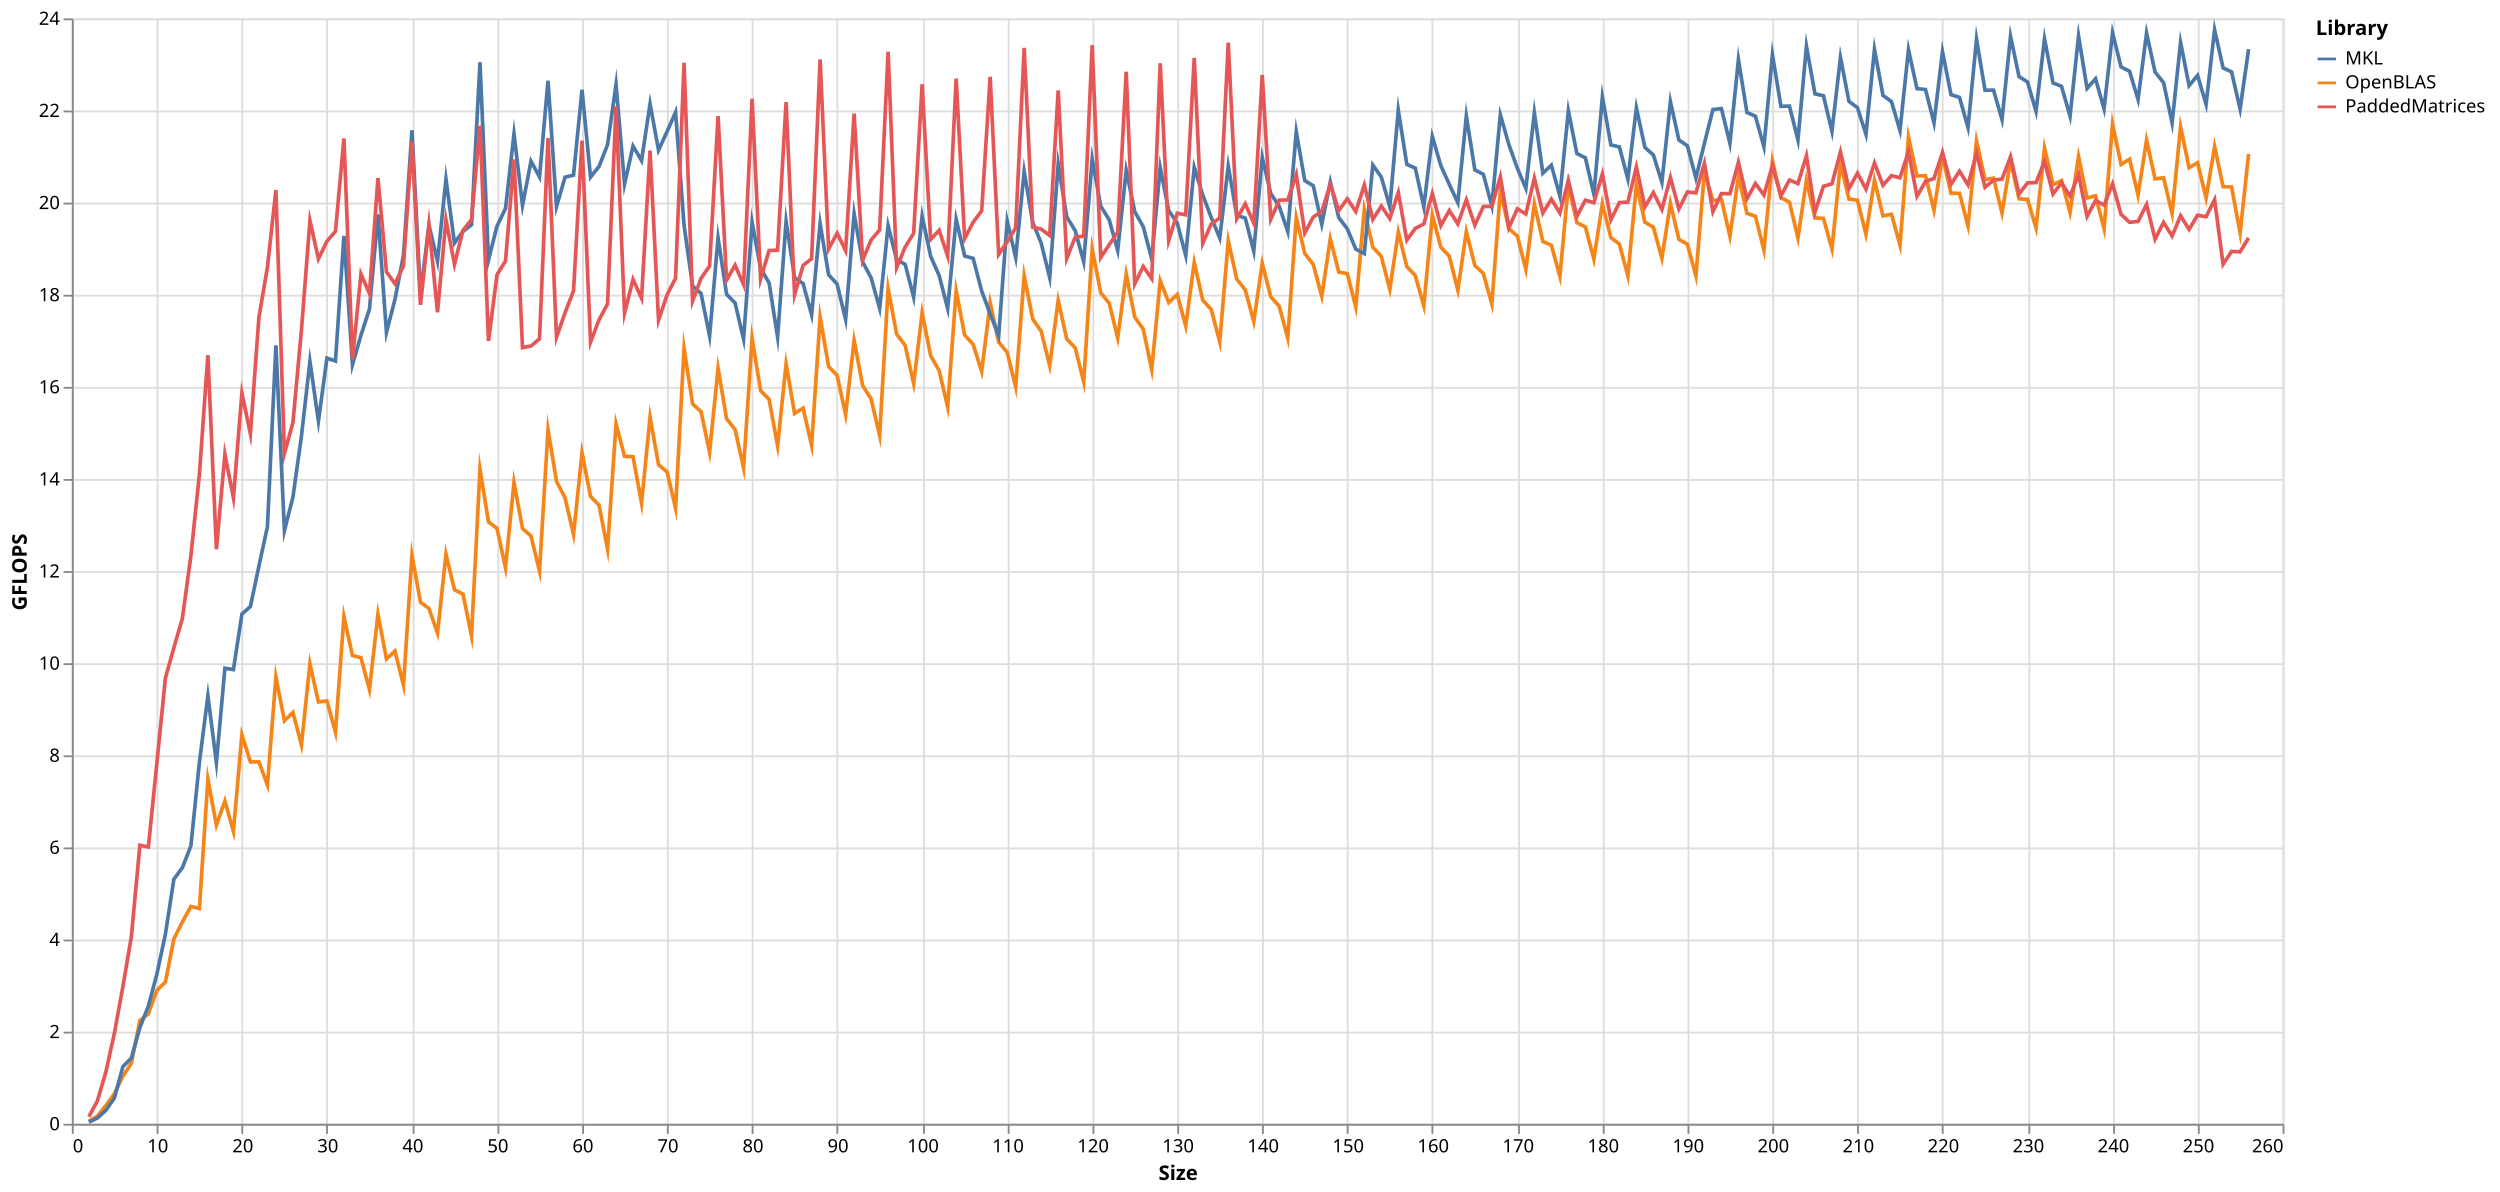
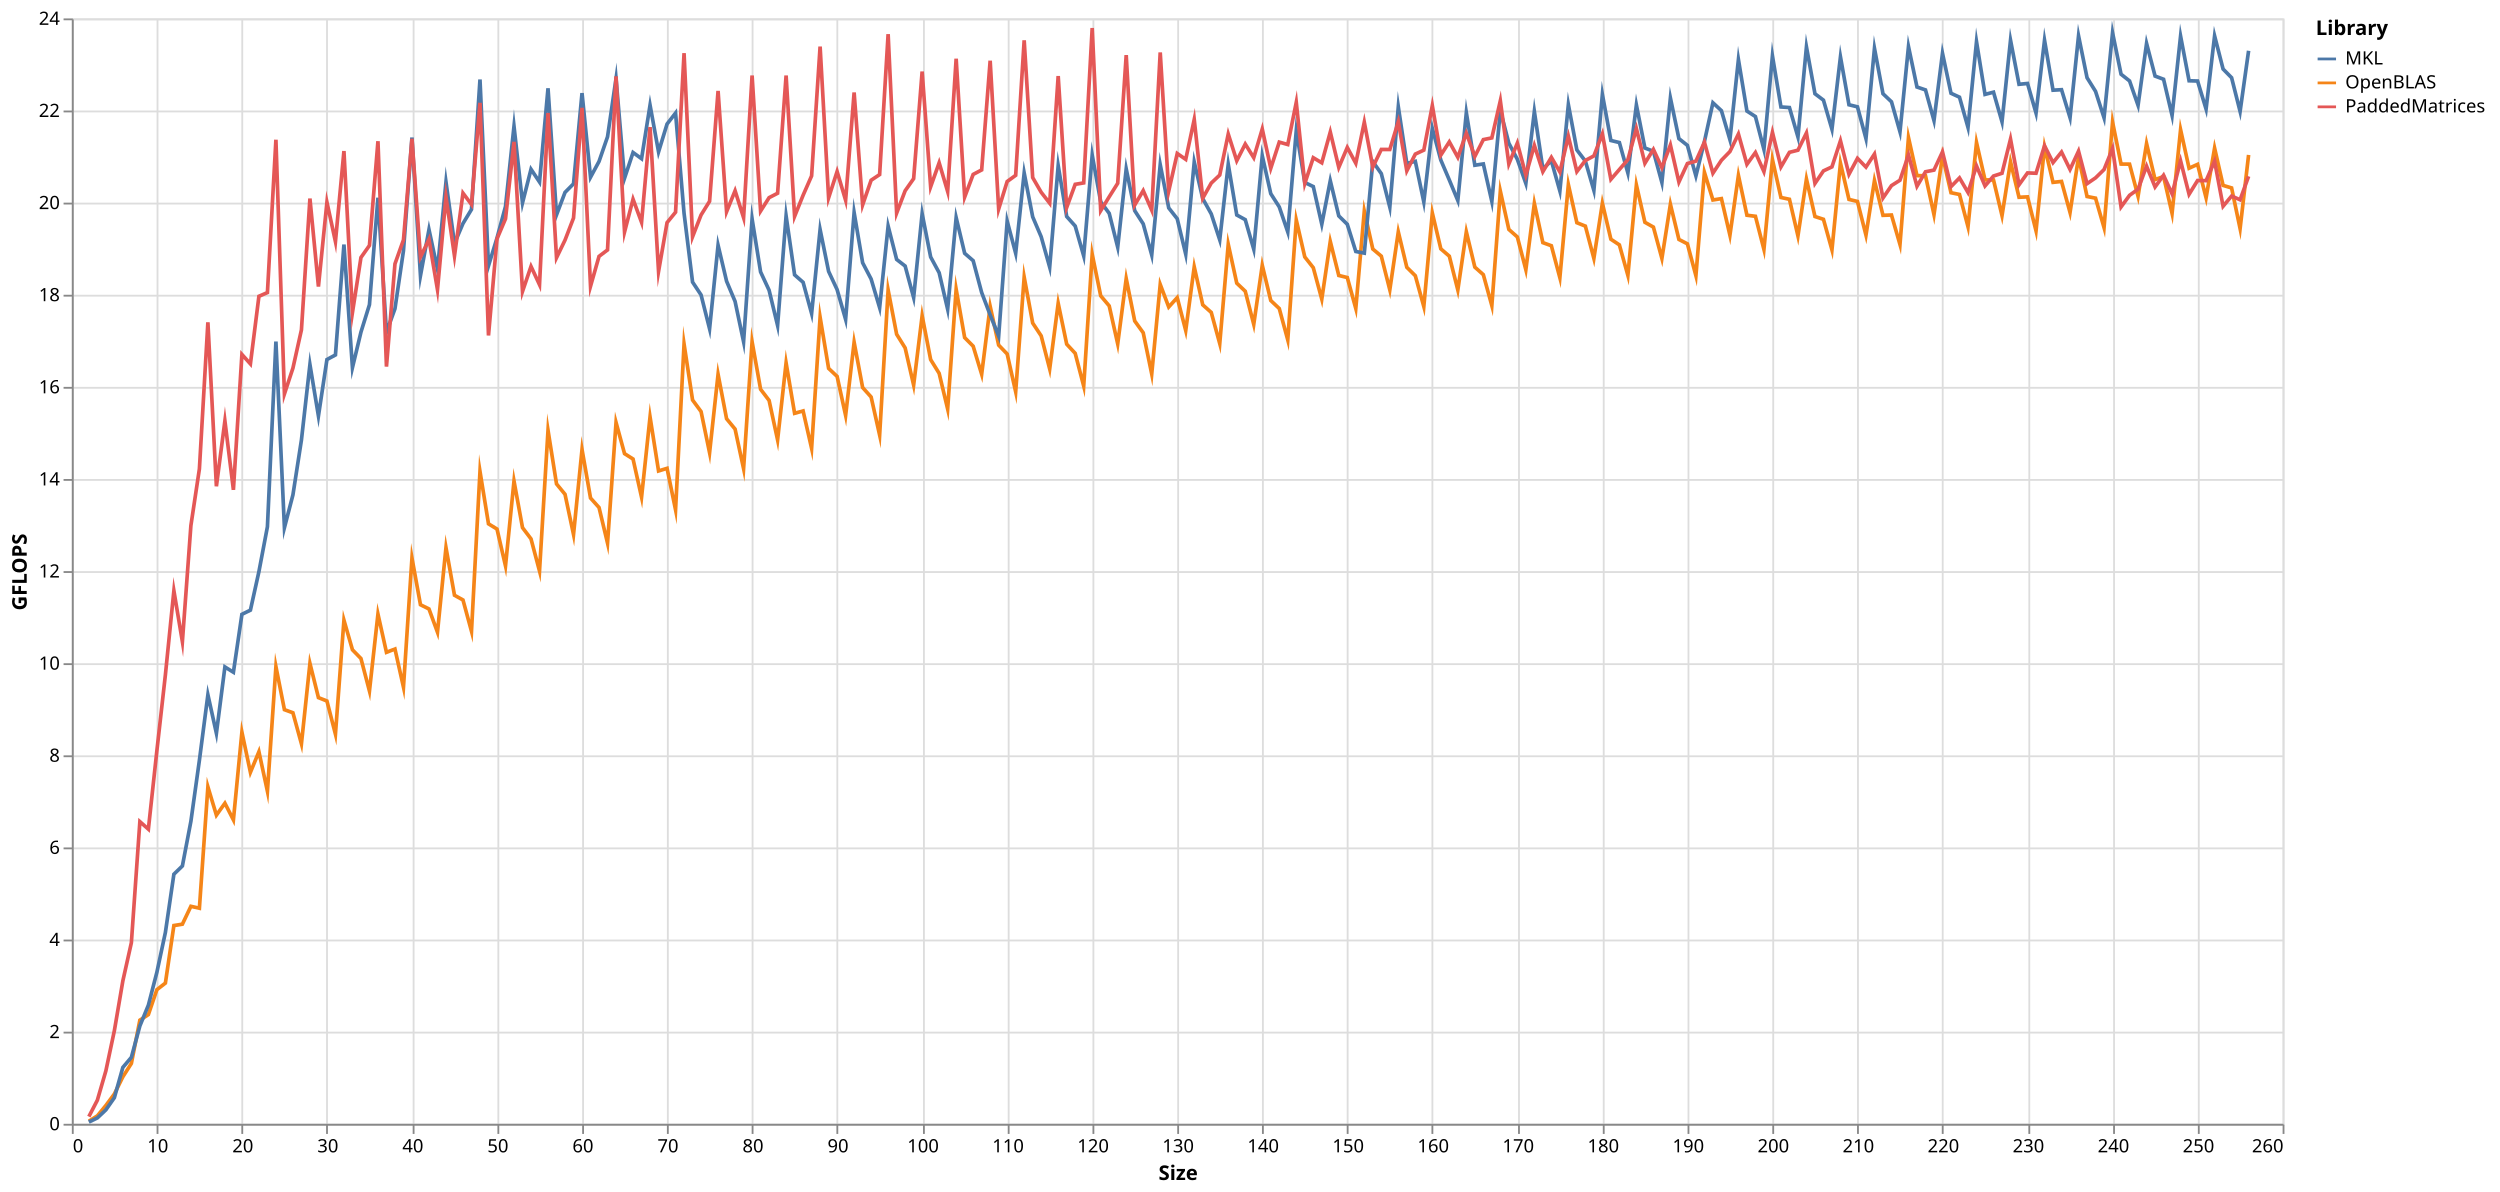
<svg xmlns="http://www.w3.org/2000/svg" class="marks" width="1357" height="647" viewBox="0 0 1357 647" version="1.1">
  <rect width="1357" height="647" fill="white" />
  <g fill="none" stroke-miterlimit="10" transform="translate(39,10)">
    <g class="mark-group role-frame root" role="graphics-object" aria-roledescription="group mark container">
      <g transform="translate(0,0)">
        <path class="background" aria-hidden="true" d="M0.5,0.5h1200v600h-1200Z" stroke="#ddd" />
        <g>
          <g class="mark-group role-axis" aria-hidden="true">
            <g transform="translate(0.5,600.5)">
              <path class="background" aria-hidden="true" d="M0,0h0v0h0Z" pointer-events="none" />
              <g>
                <g class="mark-rule role-axis-grid" pointer-events="none">
                  <line transform="translate(0,-600)" x2="0" y2="600" stroke="#ddd" stroke-width="1" opacity="1" />
                  <line transform="translate(46,-600)" x2="0" y2="600" stroke="#ddd" stroke-width="1" opacity="1" />
                  <line transform="translate(92,-600)" x2="0" y2="600" stroke="#ddd" stroke-width="1" opacity="1" />
                  <line transform="translate(138,-600)" x2="0" y2="600" stroke="#ddd" stroke-width="1" opacity="1" />
                  <line transform="translate(185,-600)" x2="0" y2="600" stroke="#ddd" stroke-width="1" opacity="1" />
                  <line transform="translate(231,-600)" x2="0" y2="600" stroke="#ddd" stroke-width="1" opacity="1" />
                  <line transform="translate(277,-600)" x2="0" y2="600" stroke="#ddd" stroke-width="1" opacity="1" />
                  <line transform="translate(323,-600)" x2="0" y2="600" stroke="#ddd" stroke-width="1" opacity="1" />
                  <line transform="translate(369,-600)" x2="0" y2="600" stroke="#ddd" stroke-width="1" opacity="1" />
                  <line transform="translate(415,-600)" x2="0" y2="600" stroke="#ddd" stroke-width="1" opacity="1" />
                  <line transform="translate(462,-600)" x2="0" y2="600" stroke="#ddd" stroke-width="1" opacity="1" />
                  <line transform="translate(508,-600)" x2="0" y2="600" stroke="#ddd" stroke-width="1" opacity="1" />
                  <line transform="translate(554,-600)" x2="0" y2="600" stroke="#ddd" stroke-width="1" opacity="1" />
                  <line transform="translate(600,-600)" x2="0" y2="600" stroke="#ddd" stroke-width="1" opacity="1" />
                  <line transform="translate(646,-600)" x2="0" y2="600" stroke="#ddd" stroke-width="1" opacity="1" />
                  <line transform="translate(692,-600)" x2="0" y2="600" stroke="#ddd" stroke-width="1" opacity="1" />
                  <line transform="translate(738,-600)" x2="0" y2="600" stroke="#ddd" stroke-width="1" opacity="1" />
                  <line transform="translate(785,-600)" x2="0" y2="600" stroke="#ddd" stroke-width="1" opacity="1" />
                  <line transform="translate(831,-600)" x2="0" y2="600" stroke="#ddd" stroke-width="1" opacity="1" />
                  <line transform="translate(877,-600)" x2="0" y2="600" stroke="#ddd" stroke-width="1" opacity="1" />
                  <line transform="translate(923,-600)" x2="0" y2="600" stroke="#ddd" stroke-width="1" opacity="1" />
                  <line transform="translate(969,-600)" x2="0" y2="600" stroke="#ddd" stroke-width="1" opacity="1" />
                  <line transform="translate(1015,-600)" x2="0" y2="600" stroke="#ddd" stroke-width="1" opacity="1" />
                  <line transform="translate(1062,-600)" x2="0" y2="600" stroke="#ddd" stroke-width="1" opacity="1" />
                  <line transform="translate(1108,-600)" x2="0" y2="600" stroke="#ddd" stroke-width="1" opacity="1" />
                  <line transform="translate(1154,-600)" x2="0" y2="600" stroke="#ddd" stroke-width="1" opacity="1" />
                  <line transform="translate(1200,-600)" x2="0" y2="600" stroke="#ddd" stroke-width="1" opacity="1" />
                </g>
              </g>
              <path class="foreground" aria-hidden="true" d="" pointer-events="none" display="none" />
            </g>
          </g>
          <g class="mark-group role-axis" aria-hidden="true">
            <g transform="translate(0.5,0.5)">
              <path class="background" aria-hidden="true" d="M0,0h0v0h0Z" pointer-events="none" />
              <g>
                <g class="mark-rule role-axis-grid" pointer-events="none">
                  <line transform="translate(0,600)" x2="1200" y2="0" stroke="#ddd" stroke-width="1" opacity="1" />
                  <line transform="translate(0,550)" x2="1200" y2="0" stroke="#ddd" stroke-width="1" opacity="1" />
                  <line transform="translate(0,500)" x2="1200" y2="0" stroke="#ddd" stroke-width="1" opacity="1" />
                  <line transform="translate(0,450)" x2="1200" y2="0" stroke="#ddd" stroke-width="1" opacity="1" />
                  <line transform="translate(0,400)" x2="1200" y2="0" stroke="#ddd" stroke-width="1" opacity="1" />
                  <line transform="translate(0,350)" x2="1200" y2="0" stroke="#ddd" stroke-width="1" opacity="1" />
                  <line transform="translate(0,300)" x2="1200" y2="0" stroke="#ddd" stroke-width="1" opacity="1" />
                  <line transform="translate(0,250)" x2="1200" y2="0" stroke="#ddd" stroke-width="1" opacity="1" />
                  <line transform="translate(0,200)" x2="1200" y2="0" stroke="#ddd" stroke-width="1" opacity="1" />
                  <line transform="translate(0,150)" x2="1200" y2="0" stroke="#ddd" stroke-width="1" opacity="1" />
                  <line transform="translate(0,100)" x2="1200" y2="0" stroke="#ddd" stroke-width="1" opacity="1" />
                  <line transform="translate(0,50)" x2="1200" y2="0" stroke="#ddd" stroke-width="1" opacity="1" />
                  <line transform="translate(0,0)" x2="1200" y2="0" stroke="#ddd" stroke-width="1" opacity="1" />
                </g>
              </g>
              <path class="foreground" aria-hidden="true" d="" pointer-events="none" display="none" />
            </g>
          </g>
          <g class="mark-group role-axis" role="graphics-symbol" aria-roledescription="axis" aria-label="X-axis titled 'Size' for a linear scale with values from 0 to 260">
            <g transform="translate(0.5,600.5)">
              <path class="background" aria-hidden="true" d="M0,0h0v0h0Z" pointer-events="none" />
              <g>
                <g class="mark-rule role-axis-tick" pointer-events="none">
                  <line transform="translate(0,0)" x2="0" y2="5" stroke="#888" stroke-width="1" opacity="1" />
                  <line transform="translate(46,0)" x2="0" y2="5" stroke="#888" stroke-width="1" opacity="1" />
                  <line transform="translate(92,0)" x2="0" y2="5" stroke="#888" stroke-width="1" opacity="1" />
                  <line transform="translate(138,0)" x2="0" y2="5" stroke="#888" stroke-width="1" opacity="1" />
                  <line transform="translate(185,0)" x2="0" y2="5" stroke="#888" stroke-width="1" opacity="1" />
                  <line transform="translate(231,0)" x2="0" y2="5" stroke="#888" stroke-width="1" opacity="1" />
                  <line transform="translate(277,0)" x2="0" y2="5" stroke="#888" stroke-width="1" opacity="1" />
                  <line transform="translate(323,0)" x2="0" y2="5" stroke="#888" stroke-width="1" opacity="1" />
                  <line transform="translate(369,0)" x2="0" y2="5" stroke="#888" stroke-width="1" opacity="1" />
                  <line transform="translate(415,0)" x2="0" y2="5" stroke="#888" stroke-width="1" opacity="1" />
                  <line transform="translate(462,0)" x2="0" y2="5" stroke="#888" stroke-width="1" opacity="1" />
                  <line transform="translate(508,0)" x2="0" y2="5" stroke="#888" stroke-width="1" opacity="1" />
                  <line transform="translate(554,0)" x2="0" y2="5" stroke="#888" stroke-width="1" opacity="1" />
                  <line transform="translate(600,0)" x2="0" y2="5" stroke="#888" stroke-width="1" opacity="1" />
                  <line transform="translate(646,0)" x2="0" y2="5" stroke="#888" stroke-width="1" opacity="1" />
                  <line transform="translate(692,0)" x2="0" y2="5" stroke="#888" stroke-width="1" opacity="1" />
                  <line transform="translate(738,0)" x2="0" y2="5" stroke="#888" stroke-width="1" opacity="1" />
                  <line transform="translate(785,0)" x2="0" y2="5" stroke="#888" stroke-width="1" opacity="1" />
                  <line transform="translate(831,0)" x2="0" y2="5" stroke="#888" stroke-width="1" opacity="1" />
                  <line transform="translate(877,0)" x2="0" y2="5" stroke="#888" stroke-width="1" opacity="1" />
                  <line transform="translate(923,0)" x2="0" y2="5" stroke="#888" stroke-width="1" opacity="1" />
                  <line transform="translate(969,0)" x2="0" y2="5" stroke="#888" stroke-width="1" opacity="1" />
                  <line transform="translate(1015,0)" x2="0" y2="5" stroke="#888" stroke-width="1" opacity="1" />
                  <line transform="translate(1062,0)" x2="0" y2="5" stroke="#888" stroke-width="1" opacity="1" />
                  <line transform="translate(1108,0)" x2="0" y2="5" stroke="#888" stroke-width="1" opacity="1" />
                  <line transform="translate(1154,0)" x2="0" y2="5" stroke="#888" stroke-width="1" opacity="1" />
                  <line transform="translate(1200,0)" x2="0" y2="5" stroke="#888" stroke-width="1" opacity="1" />
                </g>
                <g class="mark-text role-axis-label" pointer-events="none">
                  <text text-anchor="start" transform="translate(0,15)" font-family="sans-serif" font-size="10px" fill="#000" opacity="1">0</text>
                  <text text-anchor="middle" transform="translate(46.15385,15)" font-family="sans-serif" font-size="10px" fill="#000" opacity="1">10</text>
                  <text text-anchor="middle" transform="translate(92.30769,15)" font-family="sans-serif" font-size="10px" fill="#000" opacity="1">20</text>
                  <text text-anchor="middle" transform="translate(138.4615,15)" font-family="sans-serif" font-size="10px" fill="#000" opacity="1">30</text>
                  <text text-anchor="middle" transform="translate(184.6154,15)" font-family="sans-serif" font-size="10px" fill="#000" opacity="1">40</text>
                  <text text-anchor="middle" transform="translate(230.7692,15)" font-family="sans-serif" font-size="10px" fill="#000" opacity="1">50</text>
                  <text text-anchor="middle" transform="translate(276.9231,15)" font-family="sans-serif" font-size="10px" fill="#000" opacity="1">60</text>
                  <text text-anchor="middle" transform="translate(323.0769,15)" font-family="sans-serif" font-size="10px" fill="#000" opacity="1">70</text>
                  <text text-anchor="middle" transform="translate(369.2308,15)" font-family="sans-serif" font-size="10px" fill="#000" opacity="1">80</text>
                  <text text-anchor="middle" transform="translate(415.3846,15)" font-family="sans-serif" font-size="10px" fill="#000" opacity="1">90</text>
                  <text text-anchor="middle" transform="translate(461.5385,15)" font-family="sans-serif" font-size="10px" fill="#000" opacity="1">100</text>
                  <text text-anchor="middle" transform="translate(507.6923,15)" font-family="sans-serif" font-size="10px" fill="#000" opacity="1">110</text>
                  <text text-anchor="middle" transform="translate(553.8462,15)" font-family="sans-serif" font-size="10px" fill="#000" opacity="1">120</text>
                  <text text-anchor="middle" transform="translate(600,15)" font-family="sans-serif" font-size="10px" fill="#000" opacity="1">130</text>
                  <text text-anchor="middle" transform="translate(646.1538,15)" font-family="sans-serif" font-size="10px" fill="#000" opacity="1">140</text>
                  <text text-anchor="middle" transform="translate(692.3077,15)" font-family="sans-serif" font-size="10px" fill="#000" opacity="1">150</text>
                  <text text-anchor="middle" transform="translate(738.4615,15)" font-family="sans-serif" font-size="10px" fill="#000" opacity="1">160</text>
                  <text text-anchor="middle" transform="translate(784.6154,15)" font-family="sans-serif" font-size="10px" fill="#000" opacity="1">170</text>
                  <text text-anchor="middle" transform="translate(830.7692,15)" font-family="sans-serif" font-size="10px" fill="#000" opacity="1">180</text>
                  <text text-anchor="middle" transform="translate(876.9231,15)" font-family="sans-serif" font-size="10px" fill="#000" opacity="1">190</text>
                  <text text-anchor="middle" transform="translate(923.0769,15)" font-family="sans-serif" font-size="10px" fill="#000" opacity="1">200</text>
                  <text text-anchor="middle" transform="translate(969.2308,15)" font-family="sans-serif" font-size="10px" fill="#000" opacity="1">210</text>
                  <text text-anchor="middle" transform="translate(1015.385,15)" font-family="sans-serif" font-size="10px" fill="#000" opacity="1">220</text>
                  <text text-anchor="middle" transform="translate(1061.538,15)" font-family="sans-serif" font-size="10px" fill="#000" opacity="1">230</text>
                  <text text-anchor="middle" transform="translate(1107.692,15)" font-family="sans-serif" font-size="10px" fill="#000" opacity="1">240</text>
                  <text text-anchor="middle" transform="translate(1153.846,15)" font-family="sans-serif" font-size="10px" fill="#000" opacity="1">250</text>
                  <text text-anchor="end" transform="translate(1200,15)" font-family="sans-serif" font-size="10px" fill="#000" opacity="1">260</text>
                </g>
                <g class="mark-rule role-axis-domain" pointer-events="none">
                  <line transform="translate(0,0)" x2="1200" y2="0" stroke="#888" stroke-width="1" opacity="1" />
                </g>
                <g class="mark-text role-axis-title" pointer-events="none">
                  <text text-anchor="middle" transform="translate(600,30)" font-family="sans-serif" font-size="11px" font-weight="bold" fill="#000" opacity="1">Size</text>
                </g>
              </g>
              <path class="foreground" aria-hidden="true" d="" pointer-events="none" display="none" />
            </g>
          </g>
          <g class="mark-group role-axis" role="graphics-symbol" aria-roledescription="axis" aria-label="Y-axis titled 'GFLOPS' for a linear scale with values from 0 to 24">
            <g transform="translate(0.5,0.5)">
              <path class="background" aria-hidden="true" d="M0,0h0v0h0Z" pointer-events="none" />
              <g>
                <g class="mark-rule role-axis-tick" pointer-events="none">
                  <line transform="translate(0,600)" x2="-5" y2="0" stroke="#888" stroke-width="1" opacity="1" />
                  <line transform="translate(0,550)" x2="-5" y2="0" stroke="#888" stroke-width="1" opacity="1" />
                  <line transform="translate(0,500)" x2="-5" y2="0" stroke="#888" stroke-width="1" opacity="1" />
                  <line transform="translate(0,450)" x2="-5" y2="0" stroke="#888" stroke-width="1" opacity="1" />
                  <line transform="translate(0,400)" x2="-5" y2="0" stroke="#888" stroke-width="1" opacity="1" />
                  <line transform="translate(0,350)" x2="-5" y2="0" stroke="#888" stroke-width="1" opacity="1" />
                  <line transform="translate(0,300)" x2="-5" y2="0" stroke="#888" stroke-width="1" opacity="1" />
                  <line transform="translate(0,250)" x2="-5" y2="0" stroke="#888" stroke-width="1" opacity="1" />
                  <line transform="translate(0,200)" x2="-5" y2="0" stroke="#888" stroke-width="1" opacity="1" />
                  <line transform="translate(0,150)" x2="-5" y2="0" stroke="#888" stroke-width="1" opacity="1" />
                  <line transform="translate(0,100)" x2="-5" y2="0" stroke="#888" stroke-width="1" opacity="1" />
                  <line transform="translate(0,50)" x2="-5" y2="0" stroke="#888" stroke-width="1" opacity="1" />
                  <line transform="translate(0,0)" x2="-5" y2="0" stroke="#888" stroke-width="1" opacity="1" />
                </g>
                <g class="mark-text role-axis-label" pointer-events="none">
                  <text text-anchor="end" transform="translate(-7,603)" font-family="sans-serif" font-size="10px" fill="#000" opacity="1">0</text>
                  <text text-anchor="end" transform="translate(-7,553)" font-family="sans-serif" font-size="10px" fill="#000" opacity="1">2</text>
                  <text text-anchor="end" transform="translate(-7,503)" font-family="sans-serif" font-size="10px" fill="#000" opacity="1">4</text>
                  <text text-anchor="end" transform="translate(-7,453)" font-family="sans-serif" font-size="10px" fill="#000" opacity="1">6</text>
                  <text text-anchor="end" transform="translate(-7,403)" font-family="sans-serif" font-size="10px" fill="#000" opacity="1">8</text>
                  <text text-anchor="end" transform="translate(-7,353)" font-family="sans-serif" font-size="10px" fill="#000" opacity="1">10</text>
                  <text text-anchor="end" transform="translate(-7,303)" font-family="sans-serif" font-size="10px" fill="#000" opacity="1">12</text>
                  <text text-anchor="end" transform="translate(-7,253)" font-family="sans-serif" font-size="10px" fill="#000" opacity="1">14</text>
                  <text text-anchor="end" transform="translate(-7,203)" font-family="sans-serif" font-size="10px" fill="#000" opacity="1">16</text>
                  <text text-anchor="end" transform="translate(-7,153)" font-family="sans-serif" font-size="10px" fill="#000" opacity="1">18</text>
                  <text text-anchor="end" transform="translate(-7,103)" font-family="sans-serif" font-size="10px" fill="#000" opacity="1">20</text>
                  <text text-anchor="end" transform="translate(-7,53)" font-family="sans-serif" font-size="10px" fill="#000" opacity="1">22</text>
                  <text text-anchor="end" transform="translate(-7,3)" font-family="sans-serif" font-size="10px" fill="#000" opacity="1">24</text>
                </g>
                <g class="mark-rule role-axis-domain" pointer-events="none">
                  <line transform="translate(0,600)" x2="0" y2="-600" stroke="#888" stroke-width="1" opacity="1" />
                </g>
                <g class="mark-text role-axis-title" pointer-events="none">
                  <text text-anchor="middle" transform="translate(-23,300) rotate(-90) translate(0,-2)" font-family="sans-serif" font-size="11px" font-weight="bold" fill="#000" opacity="1">GFLOPS</text>
                </g>
              </g>
              <path class="foreground" aria-hidden="true" d="" pointer-events="none" display="none" />
            </g>
          </g>
          <g class="mark-group role-scope pathgroup" role="graphics-object" aria-roledescription="group mark container">
            <g transform="translate(0,0)">
              <path class="background" aria-hidden="true" d="M0,0h1200v600h-1200Z" />
              <g>
                <g class="mark-line role-mark marks" role="graphics-object" aria-roledescription="line mark container">
-                   <path aria-label="Library: OpenBLAS; Size: 2; GFLOPS: 0.0567468324289" role="graphics-symbol" aria-roledescription="line mark" d="M9.231,598.581L13.846,595.855L18.462,590.051L23.077,583.66L27.692,574.219L32.308,567.156L36.923,543.92L41.538,540.291L46.154,527.496L50.769,523.106L55.385,499.672L60,490.402L64.615,482.019L69.231,483.137L73.846,412.968L78.462,437.908L83.077,424.749L87.692,441.243L92.308,388.885L96.923,403.57L101.538,403.559L106.154,416.146L110.769,357.455L115.385,381.216L120,376.735L124.615,394.332L129.231,350.294L133.846,371.017L138.462,370.493L143.077,387.427L147.692,324.685L152.308,345.822L156.923,346.989L161.538,364.319L166.154,323.383L170.769,347.669L175.385,343.373L180,361.943L184.615,291.418L189.231,316.864L193.846,320.317L198.462,333.627L203.077,290.825L207.692,310.144L212.308,312.466L216.923,335.051L221.538,244.764L226.154,273.252L230.769,276.852L235.385,298.123L240,251.788L244.615,276.902L249.231,280.924L253.846,300.031L258.462,223.239L263.077,251.303L267.692,260.214L272.308,280.115L276.923,235.861L281.538,259.433L286.154,264.223L290.769,288.011L295.385,220.092L300,237.688L304.615,237.905L309.231,263.071L313.846,216.397L318.462,242.28L323.077,246.114L327.692,265.891L332.308,179.059L336.923,209.217L341.538,213.461L346.154,235.491L350.769,189.941L355.385,217.266L360,223.138L364.615,243.995L369.231,173.703L373.846,202.012L378.462,206.784L383.077,231.984L387.692,187.506L392.308,214.442L396.923,211.507L401.538,231.726L406.154,162.059L410.769,188.992L415.385,193.732L420,215.038L424.615,174.813L429.231,199.28L433.846,206.493L438.462,226.403L443.077,146.601L447.692,171.338L452.308,177.452L456.923,198.163L461.538,159.7L466.154,183.114L470.769,191.205L475.385,210.847L480,147.761L484.615,171.862L489.231,176.937L493.846,191.622L498.462,154.374L503.077,175.667L507.692,181.236L512.308,200.063L516.923,139.67L521.538,163.108L526.154,169.824L530.769,188.49L535.385,153.041L540,173.939L544.615,178.805L549.231,197.31L553.846,125.045L558.462,148.877L563.077,154.629L567.692,173.472L572.308,138.732L576.923,162.111L581.538,168.632L586.154,190.548L590.769,142.348L595.385,154.233L600,149.843L604.615,166.935L609.231,132.407L613.846,152.921L618.462,157.999L623.077,175.582L627.692,120.637L632.308,141.488L636.923,147.348L641.538,164.522L646.154,132.992L650.769,151.055L655.385,156.282L660,173.506L664.615,108.085L669.231,127.597L673.846,133.547L678.462,150.809L683.077,119.661L687.692,137.722L692.308,138.516L696.923,156.579L701.538,103.702L706.154,124.171L710.769,129.14L715.385,147.077L720,115.958L724.615,134.725L729.231,139.616L733.846,155.981L738.462,106.737L743.077,124.167L747.692,129.076L752.308,147.439L756.923,115.762L761.538,134.101L766.154,138.437L770.769,154.988L775.385,93.574L780,114.057L784.615,118.111L789.231,136.23L793.846,100.678L798.462,121.085L803.077,123.095L807.692,139.984L812.308,90.365L816.923,110.817L821.538,113.201L826.154,130.706L830.769,100.594L835.385,118.962L840,122.509L844.615,139.729L849.231,90.176L853.846,110.597L858.462,113.332L863.077,130.176L867.692,100.349L872.308,119.941L876.923,122.556L881.538,139.804L886.154,83.293L890.769,98.944L895.385,98.175L900,118.23L904.615,85.709L909.231,105.774L913.846,107.42L918.462,125.754L923.077,77.307L927.692,97.275L932.308,99.772L936.923,119.13L941.538,87.741L946.154,108.247L950.769,108.555L955.385,125.205L960,78.691L964.615,98.061L969.231,98.654L973.846,117.216L978.462,87.858L983.077,107.189L987.692,106.326L992.308,123.025L996.923,64.412L1001.538,85.499L1006.154,85.41L1010.769,104.112L1015.385,74.698L1020,94.902L1024.615,94.93L1029.231,112.573L1033.846,66.47L1038.462,87.548L1043.077,86.703L1047.692,105.592L1052.308,77.148L1056.923,97.917L1061.538,98.21L1066.154,113.706L1070.769,70.316L1075.385,90.241L1080,88.032L1084.615,105.261L1089.231,74.973L1093.846,97.479L1098.462,96.293L1103.077,114.19L1107.692,57.342L1112.308,79.294L1116.923,76.379L1121.538,95.897L1126.154,66.002L1130.769,87.107L1135.385,86.509L1140,105.912L1144.615,58.839L1149.231,81.026L1153.846,78.334L1158.462,97.491L1163.077,69.545L1167.692,91.315L1172.308,91.534L1176.923,116.405L1181.538,73.549" stroke="#f58518" stroke-width="2" />
+                   <path aria-label="Library: OpenBLAS; Size: 2; GFLOPS: 0.0573798487436" role="graphics-symbol" aria-roledescription="line mark" d="M9.231,598.566L13.846,595.681L18.462,590.046L23.077,583.816L27.692,574.473L32.308,567.238L36.923,543.732L41.538,540.73L46.154,527.191L50.769,523.619L55.385,492.378L60,491.645L64.615,481.948L69.231,482.983L73.846,417.094L78.462,432.458L83.077,425.983L87.692,435.041L92.308,387.404L96.923,409.226L101.538,398.019L106.154,419.501L110.769,351.833L115.385,375.204L120,376.905L124.615,393.735L129.231,350.067L133.846,368.664L138.462,370.506L143.077,388.514L147.692,326.614L152.308,342.704L156.923,347.452L161.538,365.094L166.154,323.307L170.769,344.073L175.385,342.288L180,362.989L184.615,292.898L189.231,318.253L193.846,320.549L198.462,333.162L203.077,287.215L207.692,313.101L212.308,315.674L216.923,332.649L221.538,245.879L226.154,274.337L230.769,277.169L235.385,297.171L240,251.097L244.615,276.411L249.231,282.507L253.846,299.955L258.462,223.546L263.077,252.663L267.692,258.31L272.308,280.125L276.923,233.973L281.538,260.34L286.154,265.486L290.769,284.809L295.385,219.298L300,236.239L304.615,239.16L309.231,259.878L313.846,216.303L318.462,245.629L323.077,244.213L327.692,266.737L332.308,176.692L336.923,207.125L341.538,213.41L346.154,235.731L350.769,193.149L355.385,217.291L360,222.911L364.615,244.385L369.231,175.47L373.846,201.296L378.462,207.349L383.077,228.801L387.692,186.943L392.308,214.335L396.923,213.053L401.538,233.358L406.154,162.188L410.769,189.967L415.385,194.324L420,215.486L424.615,175.735L429.231,200.347L433.846,205.502L438.462,226.188L443.077,147.394L447.692,171.431L452.308,178.855L456.923,199.033L461.538,161.38L466.154,185.192L470.769,192.652L475.385,212.007L480,146.981L484.615,173.245L489.231,177.911L493.846,193.139L498.462,156.28L503.077,177.329L507.692,182.135L512.308,202.671L516.923,140.399L521.538,165.343L526.154,172.312L530.769,190.266L535.385,154.61L540,176.801L544.615,181.789L549.231,199.559L553.846,127.982L558.462,150.571L563.077,156.038L567.692,176.647L572.308,141.187L576.923,164.217L581.538,170.628L586.154,192.985L590.769,144.381L595.385,156.638L600,151.543L604.615,169.401L609.231,134.819L613.846,155.46L618.462,159.583L623.077,176.507L627.692,122.575L632.308,143.698L636.923,148.09L641.538,166.06L646.154,133.993L650.769,153.116L655.385,157.476L660,174.509L664.615,109.402L669.231,129.461L673.846,135.311L678.462,152.387L683.077,121.042L687.692,139.525L692.308,140.643L696.923,157.439L701.538,104.561L706.154,125.171L710.769,129.044L715.385,147.314L720,115.852L724.615,135.088L729.231,139.675L733.846,156.387L738.462,105.614L743.077,125.076L747.692,129.055L752.308,147.415L756.923,115.804L761.538,134.995L766.154,139.096L770.769,155.884L775.385,93.725L780,114.536L784.615,118.624L789.231,136.405L793.846,100.379L798.462,121.703L803.077,123.386L807.692,140.737L812.308,90.169L816.923,110.887L821.538,112.738L826.154,130.25L830.769,100.303L835.385,119.857L840,122.92L844.615,139.473L849.231,90.377L853.846,110.65L858.462,113.264L863.077,130.291L867.692,100.837L872.308,119.971L876.923,122.352L881.538,139.64L886.154,83.524L890.769,98.548L895.385,97.811L900,117.676L904.615,85.198L909.231,106.826L913.846,107.404L918.462,125.374L923.077,76.607L927.692,97.193L932.308,98.175L936.923,118.061L941.538,87.158L946.154,107.529L950.769,109.041L955.385,125.629L960,78.555L964.615,98.247L969.231,99.355L973.846,117.64L978.462,87.993L983.077,106.881L987.692,106.709L992.308,122.713L996.923,64.645L1001.538,85.343L1006.154,85.381L1010.769,106.498L1015.385,74.638L1020,94.613L1024.615,95.555L1029.231,113.059L1033.846,67.325L1038.462,87.654L1043.077,87.685L1047.692,107.03L1052.308,77.845L1056.923,97.083L1061.538,96.857L1066.154,115.292L1070.769,69.6L1075.385,88.983L1080,88.487L1084.615,105.34L1089.231,75.256L1093.846,96.659L1098.462,97.562L1103.077,113.56L1107.692,56.227L1112.308,79.048L1116.923,79.102L1121.538,96.53L1126.154,67.908L1130.769,87.499L1135.385,85.796L1140,105.832L1144.615,60.375L1149.231,81.297L1153.846,79.222L1158.462,97.375L1163.077,70.355L1167.692,90.635L1172.308,92.01L1176.923,114.093L1181.538,74.093" stroke="#f58518" stroke-width="2" />
                </g>
              </g>
              <path class="foreground" aria-hidden="true" d="" display="none" />
            </g>
            <g transform="translate(0,0)">
              <path class="background" aria-hidden="true" d="M0,0h1200v600h-1200Z" />
              <g>
                <g class="mark-line role-mark marks" role="graphics-object" aria-roledescription="line mark container">
-                   <path aria-label="Library: MKL; Size: 2; GFLOPS: 0.0371446237124" role="graphics-symbol" aria-roledescription="line mark" d="M9.231,599.071L13.846,596.883L18.462,592.701L23.077,586.034L27.692,568.978L32.308,564.333L36.923,547.781L41.538,536.132L46.154,518.73L50.769,497.137L55.385,467.201L60,460.98L64.615,449.124L69.231,403.858L73.846,367.738L78.462,403.904L83.077,352.714L87.692,353.451L92.308,323.356L96.923,319.193L101.538,297.276L106.154,275.91L110.769,177.454L115.385,278.027L120,259.834L124.615,226.776L129.231,186.176L133.846,218.534L138.462,184.408L143.077,185.963L147.692,118.011L152.308,188.013L156.923,171.958L161.538,157.794L166.154,106.33L170.769,170.47L175.385,152.489L180,128.586L184.615,60.704L189.231,149.713L193.846,112.226L198.462,131.724L203.077,87.235L207.692,121.905L212.308,115.597L216.923,112.018L221.538,23.76L226.154,131.092L230.769,112.747L235.385,103.143L240,62.713L244.615,101.45L249.231,77.489L253.846,86.053L258.462,33.826L263.077,102.116L267.692,86.196L272.308,85.059L276.923,38.728L281.538,86.143L286.154,80.337L290.769,68.55L295.385,35.886L300,89.943L304.615,69.29L309.231,77.152L313.846,46.384L318.462,71.511L323.077,61.437L327.692,50.922L332.308,112.349L336.923,145.18L341.538,149.31L346.154,172.386L350.769,119.11L355.385,149.699L360,154.453L364.615,174.1L369.231,110.629L373.846,135.6L378.462,143.562L383.077,172.994L387.692,110.041L392.308,140.752L396.923,143.909L401.538,160.898L406.154,111.427L410.769,139.109L415.385,144.198L420,163.41L424.615,105.953L429.231,132.171L433.846,140.825L438.462,157.374L443.077,112.462L447.692,130.981L452.308,133.449L456.923,151.282L461.538,107.273L466.154,129.121L470.769,139.526L475.385,157.443L480,108.969L484.615,128.973L489.231,130.242L493.846,147.915L498.462,160.408L503.077,172.335L507.692,109.93L512.308,129.814L516.923,83.076L521.538,110.693L526.154,121.953L530.769,140.679L535.385,79.045L540,107.69L544.615,115.204L549.231,132.113L553.846,76.405L558.462,101.856L563.077,109.297L567.692,125.969L572.308,82.408L576.923,104.859L581.538,113.001L586.154,130.506L590.769,80.995L595.385,104.352L600,111.074L604.615,128.676L609.231,80.822L613.846,95.813L618.462,108.075L623.077,119.197L627.692,80.08L632.308,106.909L636.923,108.358L641.538,126.334L646.154,75.419L650.769,95.068L655.385,102.016L660,115.68L664.615,61.535L669.231,88.03L673.846,90.842L678.462,111.747L683.077,88.723L687.692,108.166L692.308,114.169L696.923,125.248L701.538,127.674L706.154,79.563L710.769,86.084L715.385,102.206L720,49.819L724.615,79.206L729.231,81.276L733.846,102.233L738.462,64.024L743.077,79.926L747.692,90.092L752.308,100.013L756.923,52.914L761.538,82.206L766.154,84.63L770.769,101.656L775.385,52.29L780,68.415L784.615,81.324L789.231,92.173L793.846,51.191L798.462,84.025L803.077,79.673L807.692,96.38L812.308,50.101L816.923,73.313L821.538,75.668L826.154,95.427L830.769,42.644L835.385,68.66L840,69.752L844.615,87.224L849.231,48.564L853.846,70.003L858.462,74.161L863.077,88.925L867.692,45.123L872.308,65.99L876.923,69.147L881.538,86.652L886.154,67.792L890.769,49.455L895.385,48.943L900,67.818L904.615,22.311L909.231,51.032L913.846,53.088L918.462,69.692L923.077,19.659L927.692,47.728L932.308,47.57L936.923,65.984L941.538,15.041L946.154,40.937L950.769,41.968L955.385,61.238L960,21.161L964.615,45.035L969.231,48.443L973.846,62.902L978.462,16.821L983.077,41.766L987.692,45.143L992.308,60.842L996.923,16.961L1001.538,38.113L1006.154,38.581L1010.769,56.661L1015.385,18.063L1020,41.38L1024.615,42.848L1029.231,59.245L1033.846,11.24L1038.462,38.973L1043.077,38.906L1047.692,54.906L1052.308,9.668L1056.923,31.573L1061.538,34.48L1066.154,50.418L1070.769,11.067L1075.385,35.02L1080,36.847L1084.615,53.075L1089.231,9.454L1093.846,37.99L1098.462,32.754L1103.077,49.088L1107.692,7.841L1112.308,26.313L1116.923,28.675L1121.538,44.016L1126.154,7.959L1130.769,29.125L1135.385,34.853L1140,56.696L1144.615,13.029L1149.231,36.502L1153.846,30.928L1158.462,46.63L1163.077,6.154L1167.692,26.856L1172.308,29.056L1176.923,49.194L1181.538,16.706" stroke="#4c78a8" stroke-width="2" />
+                   <path aria-label="Library: MKL; Size: 2; GFLOPS: 0.0381431566337" role="graphics-symbol" aria-roledescription="line mark" d="M9.231,599.046L13.846,596.806L18.462,592.428L23.077,585.827L27.692,569.374L32.308,563.924L36.923,546.874L41.538,535.608L46.154,517.745L50.769,496.142L55.385,464.516L60,460.044L64.615,435.822L69.231,402.704L73.846,367.125L78.462,388.032L83.077,352.02L87.692,354.896L92.308,323.451L96.923,321.189L101.538,300.293L106.154,275.927L110.769,175.404L115.385,276.427L120,258.615L124.615,228.841L129.231,187.885L133.846,215.8L138.462,185.158L143.077,182.657L147.692,122.732L152.308,189.546L156.923,170.274L161.538,155.384L166.154,97.319L170.769,170.3L175.385,157.57L180,126.1L184.615,64.644L189.231,139.637L193.846,114.607L198.462,136.186L203.077,88.773L207.692,122.155L212.308,111.316L216.923,103.667L221.538,33.152L226.154,134.285L230.769,119.194L235.385,102.061L240,58.492L244.615,100.111L249.231,81.856L253.846,88.8L258.462,37.921L263.077,106.626L267.692,94.424L272.308,89.767L276.923,40.53L281.538,86.189L286.154,77.626L290.769,64.246L295.385,32.638L300,86.74L304.615,72.775L309.231,76.132L313.846,47.065L318.462,72.444L323.077,57.313L327.692,51.36L332.308,105.789L336.923,143.118L341.538,150.091L346.154,168.476L350.769,123.08L355.385,142.625L360,153.615L364.615,175.479L369.231,108.807L373.846,137.604L378.462,147.532L383.077,166.684L387.692,107.14L392.308,139.18L396.923,143.234L401.538,160.159L406.154,114.58L410.769,137.307L415.385,147.211L420,163.375L424.615,105.363L429.231,132.622L433.846,141.463L438.462,157.013L443.077,112.687L447.692,130.817L452.308,134.409L456.923,151.518L461.538,105.987L466.154,129.491L470.769,138.043L475.385,157.869L480,108.106L484.615,127.488L489.231,131.502L493.846,148.794L498.462,160.947L503.077,172.414L507.692,110.01L512.308,127.478L516.923,83.881L521.538,107.702L526.154,118.507L530.769,135.02L535.385,79.882L540,107.517L544.615,112.696L549.231,128.89L553.846,74.206L558.462,99.536L563.077,105.806L567.692,124.172L572.308,81.651L576.923,104.351L581.538,111.529L586.154,128.398L590.769,79.377L595.385,102.867L600,108.747L604.615,127.98L609.231,77.933L613.846,97.813L618.462,106.106L623.077,120.217L627.692,79.163L632.308,106.685L636.923,109.238L641.538,125.278L646.154,74.537L650.769,95.126L655.385,102.322L660,115.898L664.615,60.907L669.231,89.048L673.846,91.273L678.462,111.701L683.077,88.087L687.692,107.197L692.308,111.743L696.923,126.504L701.538,127.392L706.154,77.688L710.769,84.241L715.385,102.464L720,47.95L724.615,78.704L729.231,77.575L733.846,99.632L738.462,59.685L743.077,76.887L747.692,87.705L752.308,98.847L756.923,51.12L761.538,79.687L766.154,78.988L770.769,99.335L775.385,49.976L780,67.74L784.615,76.486L789.231,89.561L793.846,50.482L798.462,81.671L803.077,77.282L807.692,93.675L812.308,46.757L816.923,71.38L821.538,77.427L826.154,93.35L830.769,41.231L835.385,66.256L840,67.372L844.615,83.901L849.231,46.955L853.846,70.34L858.462,72.118L863.077,89.065L867.692,43.189L872.308,65.244L876.923,68.902L881.538,85.494L886.154,66.838L890.769,45.781L895.385,50.074L900,65.819L904.615,22.292L909.231,50.273L913.846,53.27L918.462,71.099L923.077,20.321L927.692,48.058L932.308,48.381L936.923,64.327L941.538,15.453L946.154,40.88L950.769,44.366L955.385,60.164L960,20.846L964.615,46.862L969.231,47.992L973.846,65.223L978.462,16.234L983.077,40.872L987.692,45.246L992.308,61.55L996.923,15.257L1001.538,37.234L1006.154,38.808L1010.769,55.441L1015.385,18.922L1020,40.625L1024.615,42.755L1029.231,59.162L1033.846,12.592L1038.462,41.238L1043.077,40.04L1047.692,56.115L1052.308,11.794L1056.923,35.756L1061.538,35.31L1066.154,51.371L1070.769,11.823L1075.385,38.954L1080,38.686L1084.615,53.894L1089.231,9.424L1093.846,32.186L1098.462,39.602L1103.077,53.931L1107.692,7.761L1112.308,30.281L1116.923,33.939L1121.538,47.187L1126.154,13.556L1130.769,31.297L1135.385,33.028L1140,52.662L1144.615,9.581L1149.231,33.839L1153.846,33.976L1158.462,49.212L1163.077,9.474L1167.692,27.48L1172.308,32.178L1176.923,50.495L1181.538,17.559" stroke="#4c78a8" stroke-width="2" />
                </g>
              </g>
              <path class="foreground" aria-hidden="true" d="" display="none" />
            </g>
            <g transform="translate(0,0)">
              <path class="background" aria-hidden="true" d="M0,0h1200v600h-1200Z" />
              <g>
                <g class="mark-line role-mark marks" role="graphics-object" aria-roledescription="line mark container">
-                   <path aria-label="Library: PaddedMatrices; Size: 2; GFLOPS: 0.152353019054" role="graphics-symbol" aria-roledescription="line mark" d="M9.231,596.191L13.846,587.618L18.462,571.876L23.077,550.917L27.692,525.587L32.308,498.352L36.923,448.803L41.538,449.745L46.154,404.142L50.769,358.106L55.385,341.552L60,325.625L64.615,291.738L69.231,247.511L73.846,182.769L78.462,288.132L83.077,236.606L87.692,260.244L92.308,203.45L96.923,225.516L101.538,162.243L106.154,135.149L110.769,93.181L115.385,236.195L120,219.384L124.615,169.237L129.231,109.757L133.846,130.559L138.462,120.937L143.077,115.593L147.692,65.143L152.308,185.146L156.923,138.716L161.538,149.362L166.154,86.652L170.769,137.57L175.385,144.025L180,134.212L184.615,66.773L189.231,155.463L193.846,112.226L198.462,159.518L203.077,109.271L207.692,133.458L212.308,115.017L216.923,109.204L221.538,58.254L226.154,175.09L230.769,139.12L235.385,131.666L240,76.476L244.615,178.706L249.231,177.799L253.846,173.944L258.462,64.977L263.077,173.052L267.692,159.805L272.308,147.862L276.923,66.324L281.538,175.752L286.154,163.582L290.769,155.013L295.385,47.653L300,160.079L304.615,141.678L309.231,151.903L313.846,71.72L318.462,163.803L323.077,150.034L327.692,141.034L332.308,24.053L336.923,153.49L341.538,141.051L346.154,134.426L350.769,53.017L355.385,142.066L360,133.894L364.615,144.503L369.231,43.611L373.846,141.434L378.462,125.982L383.077,125.787L387.692,45.408L392.308,149.999L396.923,134.032L401.538,130.446L406.154,22.266L410.769,125.197L415.385,116.559L420,126.056L424.615,51.651L429.231,131.162L433.846,120.254L438.462,114.834L443.077,18.082L447.692,135.275L452.308,124.122L456.923,116.649L461.538,35.723L466.154,119.986L470.769,115.032L475.385,129.025L480,32.643L484.615,119.546L489.231,110.603L493.846,104.461L498.462,31.676L503.077,128.116L507.692,121.206L512.308,113.645L516.923,15.986L521.538,113.301L526.154,114.356L530.769,117.835L535.385,39.051L540,130.327L544.615,118.683L549.231,118.19L553.846,14.507L558.462,129.803L563.077,122.841L567.692,116.092L572.308,28.946L576.923,144.129L581.538,134.608L586.154,141.277L590.769,24.359L595.385,120.524L600,105.757L604.615,106.593L609.231,21.409L613.846,122.115L618.462,111.536L623.077,108.362L627.692,13.138L632.308,108.761L636.923,100.629L641.538,111.108L646.154,30.653L650.769,109.032L655.385,98.645L660,98.526L664.615,84.768L669.231,116.48L673.846,107.788L678.462,104.824L683.077,90.153L687.692,104.273L692.308,97.922L696.923,104.842L701.538,90.416L706.154,109.105L710.769,101.878L715.385,108.651L720,94.477L724.615,120.37L729.231,113.973L733.846,111.58L738.462,95.017L743.077,112.506L747.692,104.257L752.308,111.524L756.923,98.436L761.538,112.247L766.154,102.099L770.769,102.029L775.385,85.997L780,113.632L784.615,103.349L789.231,106.167L793.846,86.699L798.462,105.646L803.077,98.075L807.692,105.661L812.308,87.904L816.923,107.456L821.538,98.641L826.154,99.973L830.769,84.422L835.385,109.353L840,99.95L844.615,99.694L849.231,80.649L853.846,102.325L858.462,94.541L863.077,103.713L867.692,86.326L872.308,103.412L876.923,94.202L881.538,94.705L886.154,78.632L890.769,104.953L895.385,95.069L900,95.163L904.615,78.078L909.231,97.885L913.846,89.606L918.462,95.864L923.077,79.859L927.692,96.306L932.308,87.727L936.923,89.666L941.538,74.516L946.154,105.155L950.769,91.101L955.385,89.782L960,72.473L964.615,92.394L969.231,83.986L973.846,92.679L978.462,78.463L983.077,90.599L987.692,85.33L992.308,86.524L996.923,72.309L1001.538,96.542L1006.154,88.505L1010.769,86.913L1015.385,72.722L1020,90.045L1024.615,82.933L1029.231,90.384L1033.846,73.169L1038.462,91.663L1043.077,87.799L1047.692,87.212L1052.308,75.07L1056.923,95.344L1061.538,89.268L1066.154,89.117L1070.769,77.688L1075.385,95.237L1080,89.203L1084.615,96.531L1089.231,84.672L1093.846,107.462L1098.462,98.893L1103.077,101.327L1107.692,89.804L1112.308,106.32L1116.923,110.651L1121.538,110.195L1126.154,100.973L1130.769,119.799L1135.385,110.723L1140,118.135L1144.615,107.088L1149.231,114.523L1153.846,106.807L1158.462,107.659L1163.077,98.405L1167.692,133.454L1172.308,126.482L1176.923,126.711L1181.538,119.102" stroke="#e45756" stroke-width="2" />
+                   <path aria-label="Library: PaddedMatrices; Size: 2; GFLOPS: 0.15635233333" role="graphics-symbol" aria-roledescription="line mark" d="M9.231,596.091L13.846,587.177L18.462,571.274L23.077,549.454L27.692,522.375L32.308,501.706L36.923,435.989L41.538,440.074L46.154,397.487L50.769,356.352L55.385,310.66L60,338.296L64.615,275.284L69.231,244.55L73.846,164.959L78.462,253.957L83.077,218.443L87.692,255.874L92.308,182.395L96.923,187.52L101.538,150.831L106.154,148.802L110.769,65.842L115.385,203.849L120,189.814L124.615,169.048L129.231,97.768L133.846,145.528L138.462,99.774L143.077,121.16L147.692,71.995L152.308,159.673L156.923,129.776L161.538,123.233L166.154,66.649L170.769,188.989L175.385,133.229L180,120.213L184.615,65.345L189.231,129.549L193.846,119.907L198.462,147.244L203.077,96.846L207.692,128.924L212.308,94.831L216.923,100.995L221.538,45.821L226.154,172.092L230.769,119.637L235.385,108.773L240,66.99L244.615,148.2L249.231,134.598L253.846,144.552L258.462,51.337L263.077,129.895L267.692,120.326L272.308,108.333L276.923,48.529L281.538,145.365L286.154,129.145L290.769,125.654L295.385,31.432L300,115.926L304.615,98.122L309.231,110.668L313.846,58.995L318.462,137.35L323.077,110.839L327.692,105.183L332.308,18.87L336.923,118.508L341.538,106.679L346.154,99.27L350.769,39.352L355.385,104.942L360,93.53L364.615,108.151L369.231,30.985L373.846,104.567L378.462,97.285L383.077,94.897L387.692,30.99L392.308,107.455L396.923,95.986L401.538,85.464L406.154,15.276L410.769,97.391L415.385,83.089L420,98.715L424.615,40.204L429.231,101.223L433.846,87.825L438.462,84.757L443.077,8.551L447.692,105.685L452.308,93.547L456.923,86.973L461.538,28.833L466.154,91.375L470.769,78.348L475.385,93.944L480,21.86L484.615,96.973L489.231,84.672L493.846,82.235L498.462,22.95L503.077,103.459L507.692,88.529L512.308,85.164L516.923,11.893L521.538,86.378L526.154,94.364L530.769,100.304L535.385,31.293L540,102.611L544.615,90.052L549.231,89.281L553.846,5.217L558.462,104.373L563.077,96.822L567.692,89.491L572.308,19.911L576.923,101.291L581.538,93.468L586.154,104.069L590.769,18.459L595.385,93.705L600,73.313L604.615,76.504L609.231,54.844L613.846,97.594L618.462,89.373L623.077,85.01L627.692,62.746L632.308,77.263L636.923,68.185L641.538,75.596L646.154,60.027L650.769,81.336L655.385,67.139L660,68.452L664.615,45.533L669.231,89.662L673.846,75.611L678.462,78.371L683.077,61.666L687.692,80.862L692.308,70.04L696.923,78.617L701.538,56.326L706.154,80.717L710.769,71.12L715.385,71.143L720,56.031L724.615,82.762L729.231,73.643L733.846,71.493L738.462,47.32L743.077,74.203L747.692,66.984L752.308,75.371L756.923,62.283L761.538,74.921L766.154,65.779L770.769,64.848L775.385,44.665L780,79L784.615,67.653L789.231,85.078L793.846,68.933L798.462,83.194L803.077,75.402L807.692,83.329L812.308,63.942L816.923,83.148L821.538,77.103L826.154,74.632L830.769,62.688L835.385,87.35L840,82.01L844.615,76.645L849.231,59.81L853.846,78.62L858.462,71.088L863.077,81.054L867.692,68.698L872.308,88.807L876.923,78.763L881.538,77.463L886.154,67.172L890.769,84.003L895.385,76.999L900,72.261L904.615,62.728L909.231,79.186L913.846,72.78L918.462,83.163L923.077,61.845L927.692,80.614L932.308,72.68L936.923,71.524L941.538,62.172L946.154,89.564L950.769,82.754L955.385,80.582L960,66.39L964.615,84.596L969.231,75.946L973.846,80.707L978.462,73.607L983.077,97.482L987.692,90.748L992.308,87.819L996.923,74.099L1001.538,91.103L1006.154,83.234L1010.769,82.332L1015.385,72.425L1020,91.306L1024.615,86.572L1029.231,94.459L1033.846,80.066L1038.462,90.93L1043.077,85.545L1047.692,84.048L1052.308,65.478L1056.923,90.296L1061.538,83.858L1066.154,84.041L1070.769,69.101L1075.385,78.267L1080,72.53L1084.615,81.984L1089.231,72.033L1093.846,89.703L1098.462,86.548L1103.077,82.032L1107.692,70.62L1112.308,102.327L1116.923,96.014L1121.538,92.695L1126.154,80.165L1130.769,91.481L1135.385,85.128L1140,95.239L1144.615,77.291L1149.231,95.456L1153.846,87.985L1158.462,88.061L1163.077,77.515L1167.692,101.958L1172.308,96.415L1176.923,98.444L1181.538,85.703" stroke="#e45756" stroke-width="2" />
                </g>
              </g>
              <path class="foreground" aria-hidden="true" d="" display="none" />
            </g>
          </g>
          <g class="mark-group role-legend" role="graphics-symbol" aria-roledescription="legend" aria-label="Symbol legend titled 'Library' for stroke color with 3 values: MKL, OpenBLAS, PaddedMatrices">
            <g transform="translate(1218,0)">
              <path class="background" aria-hidden="true" d="M0,0h95v53h-95Z" pointer-events="none" />
              <g>
                <g class="mark-group role-legend-entry">
                  <g transform="translate(0,16)">
                    <path class="background" aria-hidden="true" d="M0,0h0v0h0Z" pointer-events="none" />
                    <g>
                      <g class="mark-group role-scope" role="graphics-object" aria-roledescription="group mark container">
                        <g transform="translate(0,0)">
                          <path class="background" aria-hidden="true" d="M0,0h95v11h-95Z" pointer-events="none" opacity="1" />
                          <g>
                            <g class="mark-symbol role-legend-symbol" pointer-events="none">
                              <path transform="translate(6,6)" d="M-5,0L5,0" stroke="#4c78a8" stroke-width="1.5" opacity="1" />
                            </g>
                            <g class="mark-text role-legend-label" pointer-events="none">
                              <text text-anchor="start" transform="translate(16,9)" font-family="sans-serif" font-size="10px" fill="#000" opacity="1">MKL</text>
                            </g>
                          </g>
                          <path class="foreground" aria-hidden="true" d="" pointer-events="none" display="none" />
                        </g>
                        <g transform="translate(0,13)">
                          <path class="background" aria-hidden="true" d="M0,0h95v11h-95Z" pointer-events="none" opacity="1" />
                          <g>
                            <g class="mark-symbol role-legend-symbol" pointer-events="none">
                              <path transform="translate(6,6)" d="M-5,0L5,0" stroke="#f58518" stroke-width="1.5" opacity="1" />
                            </g>
                            <g class="mark-text role-legend-label" pointer-events="none">
                              <text text-anchor="start" transform="translate(16,9)" font-family="sans-serif" font-size="10px" fill="#000" opacity="1">OpenBLAS</text>
                            </g>
                          </g>
                          <path class="foreground" aria-hidden="true" d="" pointer-events="none" display="none" />
                        </g>
                        <g transform="translate(0,26)">
                          <path class="background" aria-hidden="true" d="M0,0h95v11h-95Z" pointer-events="none" opacity="1" />
                          <g>
                            <g class="mark-symbol role-legend-symbol" pointer-events="none">
                              <path transform="translate(6,6)" d="M-5,0L5,0" stroke="#e45756" stroke-width="1.5" opacity="1" />
                            </g>
                            <g class="mark-text role-legend-label" pointer-events="none">
                              <text text-anchor="start" transform="translate(16,9)" font-family="sans-serif" font-size="10px" fill="#000" opacity="1">PaddedMatrices</text>
                            </g>
                          </g>
                          <path class="foreground" aria-hidden="true" d="" pointer-events="none" display="none" />
                        </g>
                      </g>
                    </g>
                    <path class="foreground" aria-hidden="true" d="" pointer-events="none" display="none" />
                  </g>
                </g>
                <g class="mark-text role-legend-title" pointer-events="none">
                  <text text-anchor="start" transform="translate(0,9)" font-family="sans-serif" font-size="11px" font-weight="bold" fill="#000" opacity="1">Library</text>
                </g>
              </g>
              <path class="foreground" aria-hidden="true" d="" pointer-events="none" display="none" />
            </g>
          </g>
        </g>
        <path class="foreground" aria-hidden="true" d="" display="none" />
      </g>
    </g>
  </g>
</svg>
